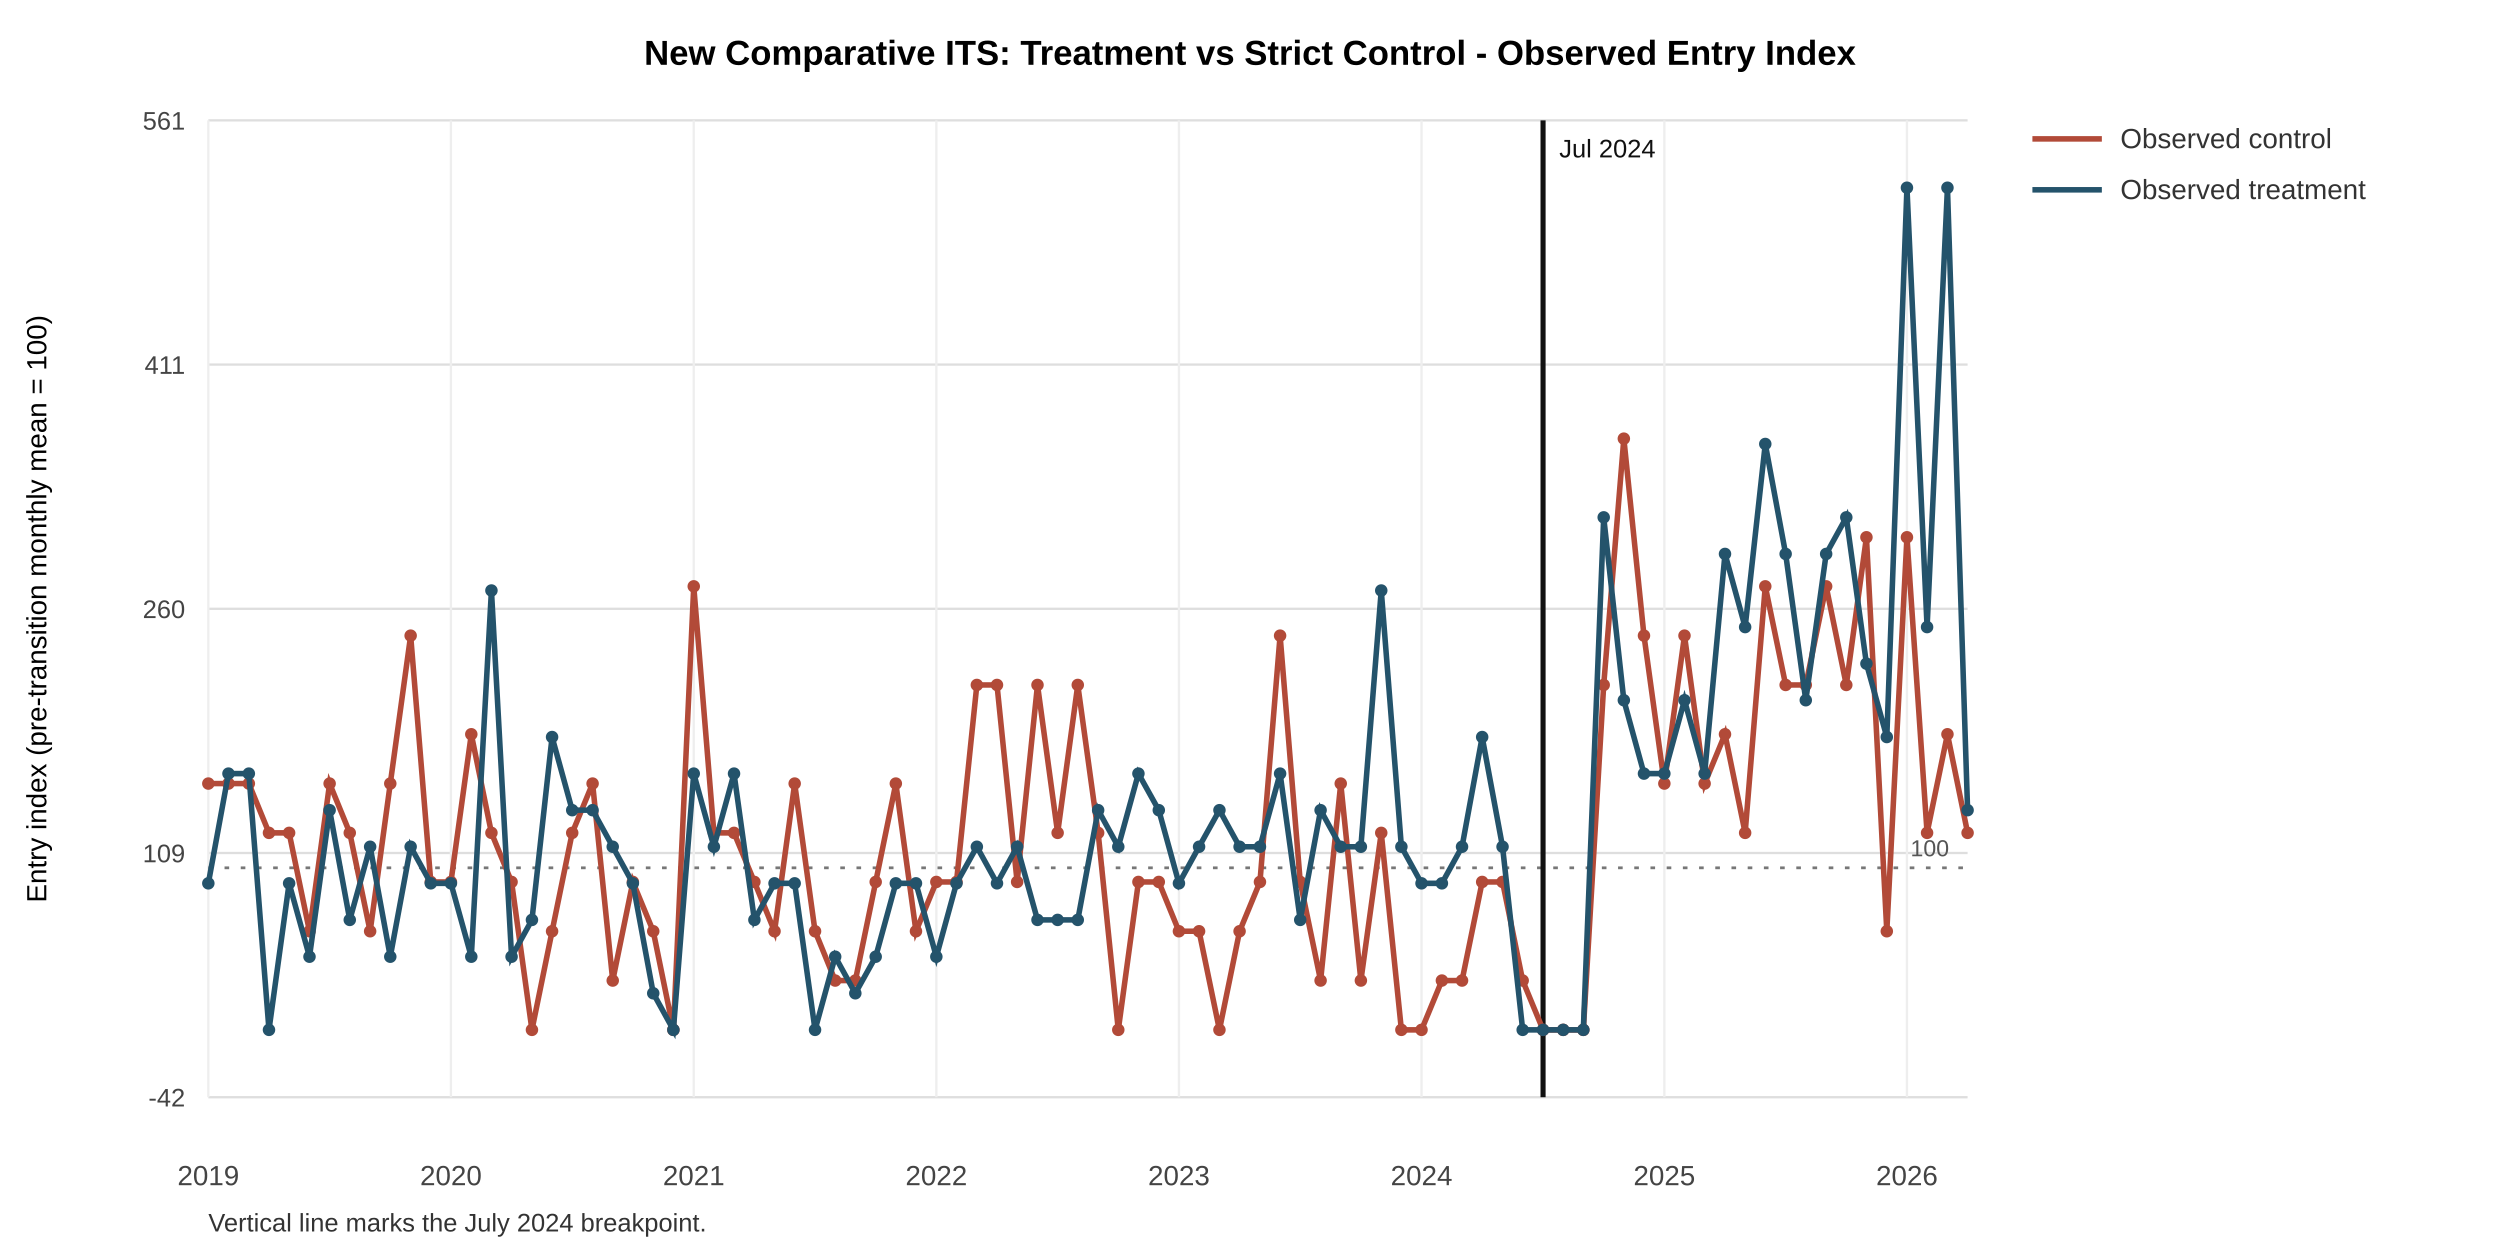
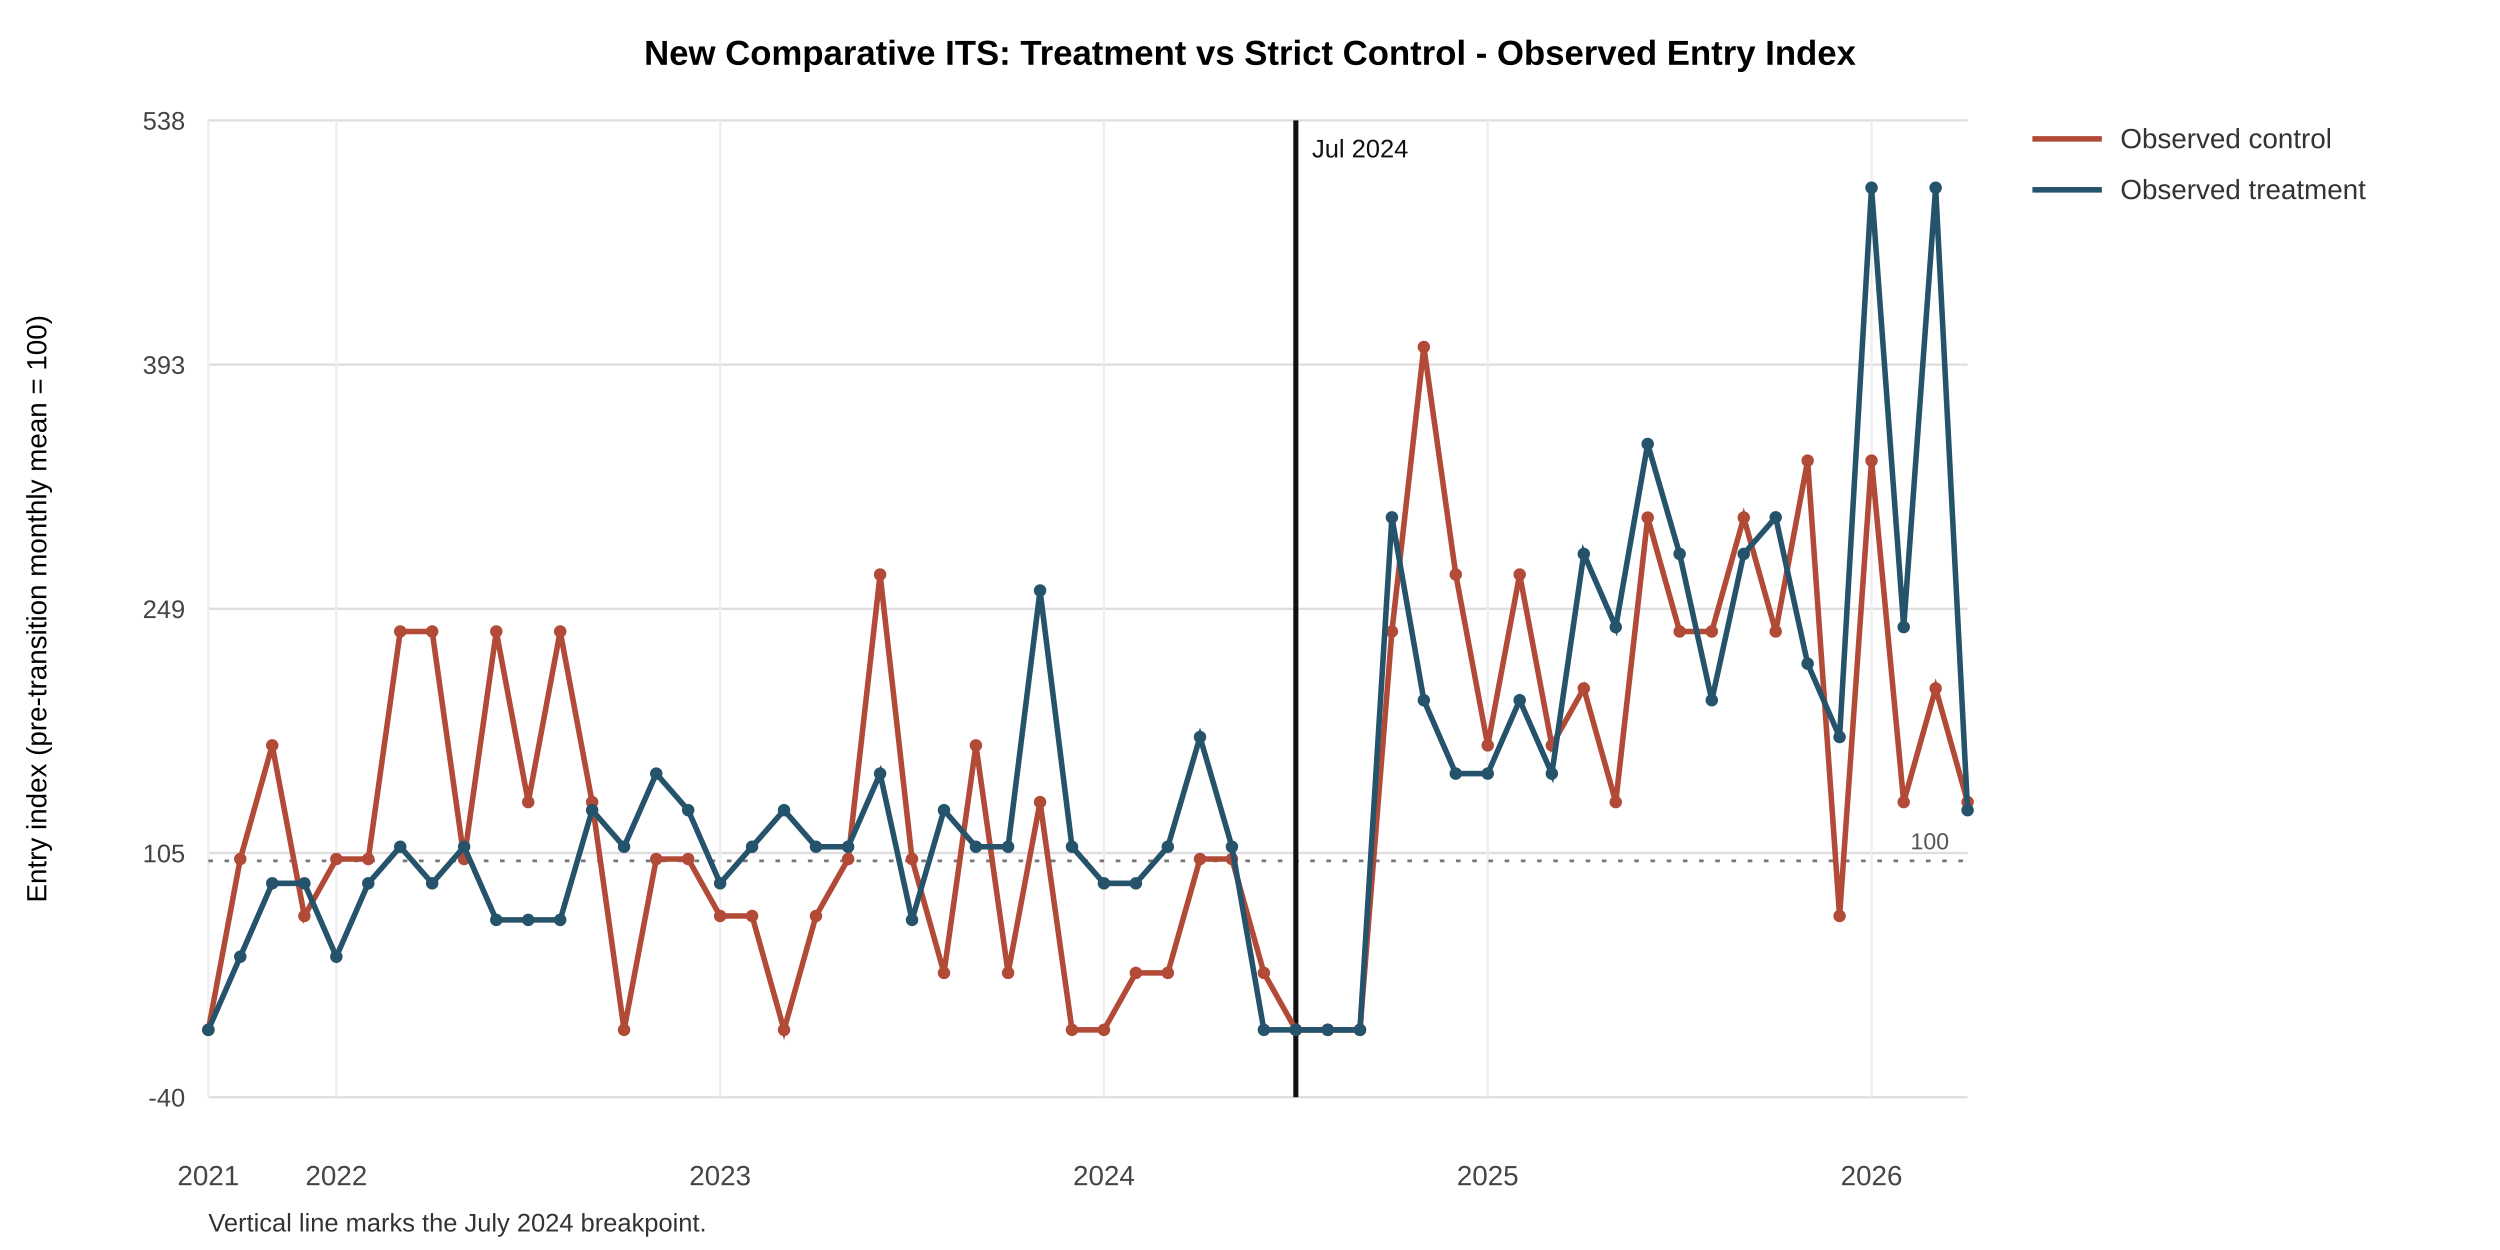
<svg xmlns="http://www.w3.org/2000/svg" width="1080" height="540" viewBox="0 0 1080 540">
  <rect width="100%" height="100%" fill="#ffffff" />
  <text x="540.0" y="28" text-anchor="middle" font-family="Arial, sans-serif" font-size="15" font-weight="700">New Comparative ITS: Treatment vs Strict Control - Observed Entry Index</text>
  <line x1="90" y1="474.0" x2="850" y2="474.0" stroke="#dedede" />
-   <text x="80" y="478.0" text-anchor="end" font-family="Arial, sans-serif" font-size="11" fill="#444">-42</text>
+   <text x="80" y="478.0" text-anchor="end" font-family="Arial, sans-serif" font-size="11" fill="#444">-40</text>
  <line x1="90" y1="368.5" x2="850" y2="368.5" stroke="#dedede" />
-   <text x="80" y="372.5" text-anchor="end" font-family="Arial, sans-serif" font-size="11" fill="#444">109</text>
+   <text x="80" y="372.5" text-anchor="end" font-family="Arial, sans-serif" font-size="11" fill="#444">105</text>
  <line x1="90" y1="263.0" x2="850" y2="263.0" stroke="#dedede" />
-   <text x="80" y="267.0" text-anchor="end" font-family="Arial, sans-serif" font-size="11" fill="#444">260</text>
+   <text x="80" y="267.0" text-anchor="end" font-family="Arial, sans-serif" font-size="11" fill="#444">249</text>
  <line x1="90" y1="157.5" x2="850" y2="157.5" stroke="#dedede" />
-   <text x="80" y="161.5" text-anchor="end" font-family="Arial, sans-serif" font-size="11" fill="#444">411</text>
+   <text x="80" y="161.5" text-anchor="end" font-family="Arial, sans-serif" font-size="11" fill="#444">393</text>
  <line x1="90" y1="52.0" x2="850" y2="52.0" stroke="#dedede" />
-   <text x="80" y="56.0" text-anchor="end" font-family="Arial, sans-serif" font-size="11" fill="#444">561</text>
+   <text x="80" y="56.0" text-anchor="end" font-family="Arial, sans-serif" font-size="11" fill="#444">538</text>
  <line x1="90.0" y1="52" x2="90.0" y2="474" stroke="#eeeeee" />
-   <text x="90.0" y="512" text-anchor="middle" font-family="Arial, sans-serif" font-size="12" fill="#444">2019</text>
-   <line x1="194.8" y1="52" x2="194.8" y2="474" stroke="#eeeeee" />
-   <text x="194.8" y="512" text-anchor="middle" font-family="Arial, sans-serif" font-size="12" fill="#444">2020</text>
-   <line x1="299.7" y1="52" x2="299.7" y2="474" stroke="#eeeeee" />
-   <text x="299.7" y="512" text-anchor="middle" font-family="Arial, sans-serif" font-size="12" fill="#444">2021</text>
-   <line x1="404.5" y1="52" x2="404.5" y2="474" stroke="#eeeeee" />
-   <text x="404.5" y="512" text-anchor="middle" font-family="Arial, sans-serif" font-size="12" fill="#444">2022</text>
-   <line x1="509.3" y1="52" x2="509.3" y2="474" stroke="#eeeeee" />
-   <text x="509.3" y="512" text-anchor="middle" font-family="Arial, sans-serif" font-size="12" fill="#444">2023</text>
-   <line x1="614.1" y1="52" x2="614.1" y2="474" stroke="#eeeeee" />
-   <text x="614.1" y="512" text-anchor="middle" font-family="Arial, sans-serif" font-size="12" fill="#444">2024</text>
-   <line x1="719.0" y1="52" x2="719.0" y2="474" stroke="#eeeeee" />
-   <text x="719.0" y="512" text-anchor="middle" font-family="Arial, sans-serif" font-size="12" fill="#444">2025</text>
-   <line x1="823.8" y1="52" x2="823.8" y2="474" stroke="#eeeeee" />
-   <text x="823.8" y="512" text-anchor="middle" font-family="Arial, sans-serif" font-size="12" fill="#444">2026</text>
-   <line x1="90" y1="374.9" x2="850" y2="374.9" stroke="#777" stroke-width="1.2" stroke-dasharray="2 5" />
-   <text x="842" y="369.9" text-anchor="end" font-family="Arial, sans-serif" font-size="10" fill="#555">100</text>
-   <line x1="666.6" y1="52" x2="666.6" y2="474" stroke="#111" stroke-width="2.2" />
-   <text x="673.6" y="68" font-family="Arial, sans-serif" font-size="11" fill="#111">Jul 2024</text>
-   <polyline fill="none" stroke="#b24a38" stroke-width="2.4" points="90.0,338.5 98.7,338.5 107.5,338.5 116.2,359.8 124.9,359.8 133.7,402.3 142.4,338.5 151.1,359.8 159.9,402.3 168.6,338.5 177.4,274.6 186.1,381.0 194.8,381.0 203.6,317.2 212.3,359.8 221.0,381.0 229.8,444.9 238.5,402.3 247.2,359.8 256.0,338.5 264.7,423.6 273.4,381.0 282.2,402.3 290.9,444.9 299.7,253.3 308.4,359.8 317.1,359.8 325.9,381.0 334.6,402.3 343.3,338.5 352.1,402.3 360.8,423.6 369.5,423.6 378.3,381.0 387.0,338.5 395.7,402.3 404.5,381.0 413.2,381.0 422.0,295.9 430.7,295.9 439.4,381.0 448.2,295.9 456.9,359.8 465.6,295.9 474.4,359.8 483.1,444.9 491.8,381.0 500.6,381.0 509.3,402.3 518.0,402.3 526.8,444.9 535.5,402.3 544.3,381.0 553.0,274.6 561.7,381.0 570.5,423.6 579.2,338.5 587.9,423.6 596.7,359.8 605.4,444.9 614.1,444.9 622.9,423.6 631.6,423.6 640.3,381.0 649.1,381.0 657.8,423.6 666.6,444.9 675.3,444.9 684.0,444.9 692.8,295.9 701.5,189.5 710.2,274.6 719.0,338.5 727.7,274.6 736.4,338.5 745.2,317.2 753.9,359.8 762.6,253.3 771.4,295.9 780.1,295.9 788.9,253.3 797.6,295.9 806.3,232.1 815.1,402.3 823.8,232.1 832.5,359.8 841.3,317.2 850.0,359.8" />
-   <circle cx="90.0" cy="338.5" r="2.7" fill="#b24a38" />
-   <circle cx="98.7" cy="338.5" r="2.7" fill="#b24a38" />
-   <circle cx="107.5" cy="338.5" r="2.7" fill="#b24a38" />
-   <circle cx="116.2" cy="359.8" r="2.7" fill="#b24a38" />
-   <circle cx="124.9" cy="359.8" r="2.7" fill="#b24a38" />
-   <circle cx="133.7" cy="402.3" r="2.7" fill="#b24a38" />
-   <circle cx="142.4" cy="338.5" r="2.7" fill="#b24a38" />
-   <circle cx="151.1" cy="359.8" r="2.7" fill="#b24a38" />
-   <circle cx="159.9" cy="402.3" r="2.7" fill="#b24a38" />
-   <circle cx="168.6" cy="338.5" r="2.7" fill="#b24a38" />
-   <circle cx="177.4" cy="274.6" r="2.7" fill="#b24a38" />
-   <circle cx="186.1" cy="381.0" r="2.7" fill="#b24a38" />
-   <circle cx="194.8" cy="381.0" r="2.7" fill="#b24a38" />
-   <circle cx="203.6" cy="317.2" r="2.7" fill="#b24a38" />
-   <circle cx="212.3" cy="359.8" r="2.7" fill="#b24a38" />
-   <circle cx="221.0" cy="381.0" r="2.7" fill="#b24a38" />
-   <circle cx="229.8" cy="444.9" r="2.7" fill="#b24a38" />
-   <circle cx="238.5" cy="402.3" r="2.7" fill="#b24a38" />
-   <circle cx="247.2" cy="359.8" r="2.7" fill="#b24a38" />
-   <circle cx="256.0" cy="338.5" r="2.7" fill="#b24a38" />
-   <circle cx="264.7" cy="423.6" r="2.7" fill="#b24a38" />
-   <circle cx="273.4" cy="381.0" r="2.7" fill="#b24a38" />
-   <circle cx="282.2" cy="402.3" r="2.7" fill="#b24a38" />
-   <circle cx="290.9" cy="444.9" r="2.7" fill="#b24a38" />
-   <circle cx="299.7" cy="253.3" r="2.7" fill="#b24a38" />
-   <circle cx="308.4" cy="359.8" r="2.7" fill="#b24a38" />
-   <circle cx="317.1" cy="359.8" r="2.7" fill="#b24a38" />
-   <circle cx="325.9" cy="381.0" r="2.7" fill="#b24a38" />
-   <circle cx="334.6" cy="402.3" r="2.7" fill="#b24a38" />
-   <circle cx="343.3" cy="338.5" r="2.7" fill="#b24a38" />
-   <circle cx="352.1" cy="402.3" r="2.7" fill="#b24a38" />
-   <circle cx="360.8" cy="423.6" r="2.7" fill="#b24a38" />
-   <circle cx="369.5" cy="423.6" r="2.7" fill="#b24a38" />
-   <circle cx="378.3" cy="381.0" r="2.7" fill="#b24a38" />
-   <circle cx="387.0" cy="338.5" r="2.7" fill="#b24a38" />
-   <circle cx="395.7" cy="402.3" r="2.7" fill="#b24a38" />
-   <circle cx="404.5" cy="381.0" r="2.7" fill="#b24a38" />
-   <circle cx="413.2" cy="381.0" r="2.7" fill="#b24a38" />
-   <circle cx="422.0" cy="295.9" r="2.7" fill="#b24a38" />
-   <circle cx="430.7" cy="295.9" r="2.7" fill="#b24a38" />
-   <circle cx="439.4" cy="381.0" r="2.7" fill="#b24a38" />
-   <circle cx="448.2" cy="295.9" r="2.7" fill="#b24a38" />
-   <circle cx="456.9" cy="359.8" r="2.7" fill="#b24a38" />
-   <circle cx="465.6" cy="295.9" r="2.7" fill="#b24a38" />
-   <circle cx="474.4" cy="359.8" r="2.7" fill="#b24a38" />
-   <circle cx="483.1" cy="444.9" r="2.7" fill="#b24a38" />
-   <circle cx="491.8" cy="381.0" r="2.7" fill="#b24a38" />
-   <circle cx="500.6" cy="381.0" r="2.7" fill="#b24a38" />
-   <circle cx="509.3" cy="402.3" r="2.7" fill="#b24a38" />
-   <circle cx="518.0" cy="402.3" r="2.7" fill="#b24a38" />
-   <circle cx="526.8" cy="444.9" r="2.7" fill="#b24a38" />
-   <circle cx="535.5" cy="402.3" r="2.7" fill="#b24a38" />
-   <circle cx="544.3" cy="381.0" r="2.7" fill="#b24a38" />
-   <circle cx="553.0" cy="274.6" r="2.7" fill="#b24a38" />
-   <circle cx="561.7" cy="381.0" r="2.7" fill="#b24a38" />
-   <circle cx="570.5" cy="423.6" r="2.7" fill="#b24a38" />
-   <circle cx="579.2" cy="338.5" r="2.7" fill="#b24a38" />
-   <circle cx="587.9" cy="423.6" r="2.7" fill="#b24a38" />
-   <circle cx="596.7" cy="359.8" r="2.7" fill="#b24a38" />
-   <circle cx="605.4" cy="444.9" r="2.7" fill="#b24a38" />
-   <circle cx="614.1" cy="444.9" r="2.7" fill="#b24a38" />
-   <circle cx="622.9" cy="423.6" r="2.7" fill="#b24a38" />
-   <circle cx="631.6" cy="423.6" r="2.7" fill="#b24a38" />
-   <circle cx="640.3" cy="381.0" r="2.7" fill="#b24a38" />
-   <circle cx="649.1" cy="381.0" r="2.7" fill="#b24a38" />
-   <circle cx="657.8" cy="423.6" r="2.7" fill="#b24a38" />
-   <circle cx="666.6" cy="444.9" r="2.7" fill="#b24a38" />
-   <circle cx="675.3" cy="444.9" r="2.7" fill="#b24a38" />
-   <circle cx="684.0" cy="444.9" r="2.7" fill="#b24a38" />
-   <circle cx="692.8" cy="295.9" r="2.7" fill="#b24a38" />
-   <circle cx="701.5" cy="189.5" r="2.7" fill="#b24a38" />
-   <circle cx="710.2" cy="274.6" r="2.7" fill="#b24a38" />
-   <circle cx="719.0" cy="338.5" r="2.7" fill="#b24a38" />
-   <circle cx="727.7" cy="274.6" r="2.7" fill="#b24a38" />
-   <circle cx="736.4" cy="338.5" r="2.7" fill="#b24a38" />
-   <circle cx="745.2" cy="317.2" r="2.7" fill="#b24a38" />
-   <circle cx="753.9" cy="359.8" r="2.7" fill="#b24a38" />
-   <circle cx="762.6" cy="253.3" r="2.7" fill="#b24a38" />
-   <circle cx="771.4" cy="295.9" r="2.7" fill="#b24a38" />
-   <circle cx="780.1" cy="295.9" r="2.7" fill="#b24a38" />
-   <circle cx="788.9" cy="253.3" r="2.7" fill="#b24a38" />
-   <circle cx="797.6" cy="295.9" r="2.7" fill="#b24a38" />
-   <circle cx="806.3" cy="232.1" r="2.7" fill="#b24a38" />
-   <circle cx="815.1" cy="402.3" r="2.7" fill="#b24a38" />
-   <circle cx="823.8" cy="232.1" r="2.7" fill="#b24a38" />
-   <circle cx="832.5" cy="359.8" r="2.7" fill="#b24a38" />
-   <circle cx="841.3" cy="317.2" r="2.7" fill="#b24a38" />
-   <circle cx="850.0" cy="359.8" r="2.7" fill="#b24a38" />
+   <text x="90.0" y="512" text-anchor="middle" font-family="Arial, sans-serif" font-size="12" fill="#444">2021</text>
+   <line x1="145.3" y1="52" x2="145.3" y2="474" stroke="#eeeeee" />
+   <text x="145.3" y="512" text-anchor="middle" font-family="Arial, sans-serif" font-size="12" fill="#444">2022</text>
+   <line x1="311.1" y1="52" x2="311.1" y2="474" stroke="#eeeeee" />
+   <text x="311.1" y="512" text-anchor="middle" font-family="Arial, sans-serif" font-size="12" fill="#444">2023</text>
+   <line x1="476.9" y1="52" x2="476.9" y2="474" stroke="#eeeeee" />
+   <text x="476.9" y="512" text-anchor="middle" font-family="Arial, sans-serif" font-size="12" fill="#444">2024</text>
+   <line x1="642.7" y1="52" x2="642.7" y2="474" stroke="#eeeeee" />
+   <text x="642.7" y="512" text-anchor="middle" font-family="Arial, sans-serif" font-size="12" fill="#444">2025</text>
+   <line x1="808.5" y1="52" x2="808.5" y2="474" stroke="#eeeeee" />
+   <text x="808.5" y="512" text-anchor="middle" font-family="Arial, sans-serif" font-size="12" fill="#444">2026</text>
+   <line x1="90" y1="371.9" x2="850" y2="371.9" stroke="#777" stroke-width="1.2" stroke-dasharray="2 5" />
+   <text x="842" y="366.9" text-anchor="end" font-family="Arial, sans-serif" font-size="10" fill="#555">100</text>
+   <line x1="559.8" y1="52" x2="559.8" y2="474" stroke="#111" stroke-width="2.2" />
+   <text x="566.8" y="68" font-family="Arial, sans-serif" font-size="11" fill="#111">Jul 2024</text>
+   <polyline fill="none" stroke="#b24a38" stroke-width="2.4" points="90.0,444.9 103.8,371.1 117.6,322.0 131.5,395.7 145.3,371.1 159.1,371.1 172.9,272.8 186.7,272.8 200.5,371.1 214.4,272.8 228.2,346.5 242.0,272.8 255.8,346.5 269.6,444.9 283.5,371.1 297.3,371.1 311.1,395.7 324.9,395.7 338.7,444.9 352.5,395.7 366.4,371.1 380.2,248.2 394.0,371.1 407.8,420.3 421.6,322.0 435.5,420.3 449.3,346.5 463.1,444.9 476.9,444.9 490.7,420.3 504.5,420.3 518.4,371.1 532.2,371.1 546.0,420.3 559.8,444.9 573.6,444.9 587.5,444.9 601.3,272.8 615.1,149.9 628.9,248.2 642.7,322.0 656.5,248.2 670.4,322.0 684.2,297.4 698.0,346.5 711.8,223.6 725.6,272.8 739.5,272.8 753.3,223.6 767.1,272.8 780.9,199.0 794.7,395.7 808.5,199.0 822.4,346.5 836.2,297.4 850.0,346.5" />
+   <circle cx="90.0" cy="444.9" r="2.7" fill="#b24a38" />
+   <circle cx="103.8" cy="371.1" r="2.7" fill="#b24a38" />
+   <circle cx="117.6" cy="322.0" r="2.7" fill="#b24a38" />
+   <circle cx="131.5" cy="395.7" r="2.7" fill="#b24a38" />
+   <circle cx="145.3" cy="371.1" r="2.7" fill="#b24a38" />
+   <circle cx="159.1" cy="371.1" r="2.7" fill="#b24a38" />
+   <circle cx="172.9" cy="272.8" r="2.7" fill="#b24a38" />
+   <circle cx="186.7" cy="272.8" r="2.7" fill="#b24a38" />
+   <circle cx="200.5" cy="371.1" r="2.7" fill="#b24a38" />
+   <circle cx="214.4" cy="272.8" r="2.7" fill="#b24a38" />
+   <circle cx="228.2" cy="346.5" r="2.7" fill="#b24a38" />
+   <circle cx="242.0" cy="272.8" r="2.7" fill="#b24a38" />
+   <circle cx="255.8" cy="346.5" r="2.7" fill="#b24a38" />
+   <circle cx="269.6" cy="444.9" r="2.7" fill="#b24a38" />
+   <circle cx="283.5" cy="371.1" r="2.7" fill="#b24a38" />
+   <circle cx="297.3" cy="371.1" r="2.7" fill="#b24a38" />
+   <circle cx="311.1" cy="395.7" r="2.7" fill="#b24a38" />
+   <circle cx="324.9" cy="395.7" r="2.7" fill="#b24a38" />
+   <circle cx="338.7" cy="444.9" r="2.7" fill="#b24a38" />
+   <circle cx="352.5" cy="395.7" r="2.7" fill="#b24a38" />
+   <circle cx="366.4" cy="371.1" r="2.7" fill="#b24a38" />
+   <circle cx="380.2" cy="248.2" r="2.7" fill="#b24a38" />
+   <circle cx="394.0" cy="371.1" r="2.7" fill="#b24a38" />
+   <circle cx="407.8" cy="420.3" r="2.7" fill="#b24a38" />
+   <circle cx="421.6" cy="322.0" r="2.7" fill="#b24a38" />
+   <circle cx="435.5" cy="420.3" r="2.7" fill="#b24a38" />
+   <circle cx="449.3" cy="346.5" r="2.7" fill="#b24a38" />
+   <circle cx="463.1" cy="444.9" r="2.7" fill="#b24a38" />
+   <circle cx="476.9" cy="444.9" r="2.7" fill="#b24a38" />
+   <circle cx="490.7" cy="420.3" r="2.7" fill="#b24a38" />
+   <circle cx="504.5" cy="420.3" r="2.7" fill="#b24a38" />
+   <circle cx="518.4" cy="371.1" r="2.7" fill="#b24a38" />
+   <circle cx="532.2" cy="371.1" r="2.7" fill="#b24a38" />
+   <circle cx="546.0" cy="420.3" r="2.7" fill="#b24a38" />
+   <circle cx="559.8" cy="444.9" r="2.7" fill="#b24a38" />
+   <circle cx="573.6" cy="444.9" r="2.7" fill="#b24a38" />
+   <circle cx="587.5" cy="444.9" r="2.7" fill="#b24a38" />
+   <circle cx="601.3" cy="272.8" r="2.7" fill="#b24a38" />
+   <circle cx="615.1" cy="149.9" r="2.7" fill="#b24a38" />
+   <circle cx="628.9" cy="248.2" r="2.7" fill="#b24a38" />
+   <circle cx="642.7" cy="322.0" r="2.7" fill="#b24a38" />
+   <circle cx="656.5" cy="248.2" r="2.7" fill="#b24a38" />
+   <circle cx="670.4" cy="322.0" r="2.7" fill="#b24a38" />
+   <circle cx="684.2" cy="297.4" r="2.7" fill="#b24a38" />
+   <circle cx="698.0" cy="346.5" r="2.7" fill="#b24a38" />
+   <circle cx="711.8" cy="223.6" r="2.7" fill="#b24a38" />
+   <circle cx="725.6" cy="272.8" r="2.7" fill="#b24a38" />
+   <circle cx="739.5" cy="272.8" r="2.7" fill="#b24a38" />
+   <circle cx="753.3" cy="223.6" r="2.7" fill="#b24a38" />
+   <circle cx="767.1" cy="272.8" r="2.7" fill="#b24a38" />
+   <circle cx="780.9" cy="199.0" r="2.7" fill="#b24a38" />
+   <circle cx="794.7" cy="395.7" r="2.7" fill="#b24a38" />
+   <circle cx="808.5" cy="199.0" r="2.7" fill="#b24a38" />
+   <circle cx="822.4" cy="346.5" r="2.7" fill="#b24a38" />
+   <circle cx="836.2" cy="297.4" r="2.7" fill="#b24a38" />
+   <circle cx="850.0" cy="346.5" r="2.7" fill="#b24a38" />
  <line x1="878" y1="60" x2="908" y2="60" stroke="#b24a38" stroke-width="2.4" />
  <text x="916" y="64" font-family="Arial, sans-serif" font-size="12" fill="#333">Observed control</text>
-   <polyline fill="none" stroke="#24536b" stroke-width="2.4" points="90.0,381.6 98.7,334.2 107.5,334.2 116.2,444.9 124.9,381.6 133.7,413.3 142.4,350.0 151.1,397.4 159.9,365.8 168.6,413.3 177.4,365.8 186.1,381.6 194.8,381.6 203.6,413.3 212.3,255.1 221.0,413.3 229.8,397.4 238.5,318.4 247.2,350.0 256.0,350.0 264.7,365.8 273.4,381.6 282.2,429.1 290.9,444.9 299.7,334.2 308.4,365.8 317.1,334.2 325.9,397.4 334.6,381.6 343.3,381.6 352.1,444.9 360.8,413.3 369.5,429.1 378.3,413.3 387.0,381.6 395.7,381.6 404.5,413.3 413.2,381.6 422.0,365.8 430.7,381.6 439.4,365.8 448.2,397.4 456.9,397.4 465.6,397.4 474.4,350.0 483.1,365.8 491.8,334.2 500.6,350.0 509.3,381.6 518.0,365.8 526.8,350.0 535.5,365.8 544.3,365.8 553.0,334.2 561.7,397.4 570.5,350.0 579.2,365.8 587.9,365.8 596.7,255.1 605.4,365.8 614.1,381.6 622.9,381.6 631.6,365.8 640.3,318.4 649.1,365.8 657.8,444.9 666.6,444.9 675.3,444.9 684.0,444.9 692.8,223.5 701.5,302.5 710.2,334.2 719.0,334.2 727.7,302.5 736.4,334.2 745.2,239.3 753.9,270.9 762.6,191.8 771.4,239.3 780.1,302.5 788.9,239.3 797.6,223.5 806.3,286.7 815.1,318.4 823.8,81.1 832.5,270.9 841.3,81.1 850.0,350.0" />
-   <circle cx="90.0" cy="381.6" r="2.7" fill="#24536b" />
-   <circle cx="98.7" cy="334.2" r="2.7" fill="#24536b" />
-   <circle cx="107.5" cy="334.2" r="2.7" fill="#24536b" />
-   <circle cx="116.2" cy="444.9" r="2.7" fill="#24536b" />
-   <circle cx="124.9" cy="381.6" r="2.7" fill="#24536b" />
-   <circle cx="133.7" cy="413.3" r="2.7" fill="#24536b" />
-   <circle cx="142.4" cy="350.0" r="2.7" fill="#24536b" />
-   <circle cx="151.1" cy="397.4" r="2.7" fill="#24536b" />
-   <circle cx="159.9" cy="365.8" r="2.7" fill="#24536b" />
-   <circle cx="168.6" cy="413.3" r="2.7" fill="#24536b" />
-   <circle cx="177.4" cy="365.8" r="2.7" fill="#24536b" />
-   <circle cx="186.1" cy="381.6" r="2.7" fill="#24536b" />
-   <circle cx="194.8" cy="381.6" r="2.7" fill="#24536b" />
-   <circle cx="203.6" cy="413.3" r="2.7" fill="#24536b" />
-   <circle cx="212.3" cy="255.1" r="2.7" fill="#24536b" />
-   <circle cx="221.0" cy="413.3" r="2.7" fill="#24536b" />
-   <circle cx="229.8" cy="397.4" r="2.7" fill="#24536b" />
-   <circle cx="238.5" cy="318.4" r="2.7" fill="#24536b" />
-   <circle cx="247.2" cy="350.0" r="2.7" fill="#24536b" />
-   <circle cx="256.0" cy="350.0" r="2.7" fill="#24536b" />
-   <circle cx="264.7" cy="365.8" r="2.7" fill="#24536b" />
-   <circle cx="273.4" cy="381.6" r="2.7" fill="#24536b" />
-   <circle cx="282.2" cy="429.1" r="2.7" fill="#24536b" />
-   <circle cx="290.9" cy="444.9" r="2.7" fill="#24536b" />
-   <circle cx="299.7" cy="334.2" r="2.7" fill="#24536b" />
-   <circle cx="308.4" cy="365.8" r="2.7" fill="#24536b" />
-   <circle cx="317.1" cy="334.2" r="2.7" fill="#24536b" />
-   <circle cx="325.9" cy="397.4" r="2.7" fill="#24536b" />
-   <circle cx="334.6" cy="381.6" r="2.7" fill="#24536b" />
-   <circle cx="343.3" cy="381.6" r="2.7" fill="#24536b" />
-   <circle cx="352.1" cy="444.9" r="2.7" fill="#24536b" />
-   <circle cx="360.8" cy="413.3" r="2.7" fill="#24536b" />
-   <circle cx="369.5" cy="429.1" r="2.7" fill="#24536b" />
-   <circle cx="378.3" cy="413.3" r="2.7" fill="#24536b" />
-   <circle cx="387.0" cy="381.6" r="2.7" fill="#24536b" />
-   <circle cx="395.7" cy="381.6" r="2.7" fill="#24536b" />
-   <circle cx="404.5" cy="413.3" r="2.7" fill="#24536b" />
-   <circle cx="413.2" cy="381.6" r="2.7" fill="#24536b" />
-   <circle cx="422.0" cy="365.8" r="2.7" fill="#24536b" />
-   <circle cx="430.7" cy="381.6" r="2.7" fill="#24536b" />
-   <circle cx="439.4" cy="365.8" r="2.7" fill="#24536b" />
-   <circle cx="448.2" cy="397.4" r="2.7" fill="#24536b" />
-   <circle cx="456.9" cy="397.4" r="2.7" fill="#24536b" />
-   <circle cx="465.6" cy="397.4" r="2.7" fill="#24536b" />
-   <circle cx="474.4" cy="350.0" r="2.7" fill="#24536b" />
-   <circle cx="483.1" cy="365.8" r="2.7" fill="#24536b" />
-   <circle cx="491.8" cy="334.2" r="2.7" fill="#24536b" />
-   <circle cx="500.6" cy="350.0" r="2.7" fill="#24536b" />
-   <circle cx="509.3" cy="381.6" r="2.7" fill="#24536b" />
-   <circle cx="518.0" cy="365.8" r="2.7" fill="#24536b" />
-   <circle cx="526.8" cy="350.0" r="2.7" fill="#24536b" />
-   <circle cx="535.5" cy="365.8" r="2.7" fill="#24536b" />
-   <circle cx="544.3" cy="365.8" r="2.7" fill="#24536b" />
-   <circle cx="553.0" cy="334.2" r="2.7" fill="#24536b" />
-   <circle cx="561.7" cy="397.4" r="2.7" fill="#24536b" />
-   <circle cx="570.5" cy="350.0" r="2.7" fill="#24536b" />
-   <circle cx="579.2" cy="365.8" r="2.7" fill="#24536b" />
-   <circle cx="587.9" cy="365.8" r="2.7" fill="#24536b" />
-   <circle cx="596.7" cy="255.1" r="2.7" fill="#24536b" />
-   <circle cx="605.4" cy="365.8" r="2.7" fill="#24536b" />
-   <circle cx="614.1" cy="381.6" r="2.7" fill="#24536b" />
-   <circle cx="622.9" cy="381.6" r="2.7" fill="#24536b" />
-   <circle cx="631.6" cy="365.8" r="2.7" fill="#24536b" />
-   <circle cx="640.3" cy="318.4" r="2.7" fill="#24536b" />
-   <circle cx="649.1" cy="365.8" r="2.7" fill="#24536b" />
-   <circle cx="657.8" cy="444.9" r="2.7" fill="#24536b" />
-   <circle cx="666.6" cy="444.9" r="2.7" fill="#24536b" />
-   <circle cx="675.3" cy="444.9" r="2.7" fill="#24536b" />
-   <circle cx="684.0" cy="444.9" r="2.7" fill="#24536b" />
-   <circle cx="692.8" cy="223.5" r="2.7" fill="#24536b" />
-   <circle cx="701.5" cy="302.5" r="2.7" fill="#24536b" />
-   <circle cx="710.2" cy="334.2" r="2.7" fill="#24536b" />
-   <circle cx="719.0" cy="334.2" r="2.7" fill="#24536b" />
-   <circle cx="727.7" cy="302.5" r="2.7" fill="#24536b" />
-   <circle cx="736.4" cy="334.2" r="2.7" fill="#24536b" />
-   <circle cx="745.2" cy="239.3" r="2.7" fill="#24536b" />
-   <circle cx="753.9" cy="270.9" r="2.7" fill="#24536b" />
-   <circle cx="762.6" cy="191.8" r="2.7" fill="#24536b" />
-   <circle cx="771.4" cy="239.3" r="2.7" fill="#24536b" />
-   <circle cx="780.1" cy="302.5" r="2.7" fill="#24536b" />
-   <circle cx="788.9" cy="239.3" r="2.7" fill="#24536b" />
-   <circle cx="797.6" cy="223.5" r="2.7" fill="#24536b" />
-   <circle cx="806.3" cy="286.7" r="2.7" fill="#24536b" />
-   <circle cx="815.1" cy="318.4" r="2.7" fill="#24536b" />
-   <circle cx="823.8" cy="81.1" r="2.7" fill="#24536b" />
-   <circle cx="832.5" cy="270.9" r="2.7" fill="#24536b" />
-   <circle cx="841.3" cy="81.1" r="2.7" fill="#24536b" />
+   <polyline fill="none" stroke="#24536b" stroke-width="2.4" points="90.0,444.9 103.8,413.3 117.6,381.6 131.5,381.6 145.3,413.3 159.1,381.6 172.9,365.8 186.7,381.6 200.5,365.8 214.4,397.4 228.2,397.4 242.0,397.4 255.8,350.0 269.6,365.8 283.5,334.2 297.3,350.0 311.1,381.6 324.9,365.8 338.7,350.0 352.5,365.8 366.4,365.8 380.2,334.2 394.0,397.4 407.8,350.0 421.6,365.8 435.5,365.8 449.3,255.1 463.1,365.8 476.9,381.6 490.7,381.6 504.5,365.8 518.4,318.4 532.2,365.8 546.0,444.9 559.8,444.9 573.6,444.9 587.5,444.9 601.3,223.5 615.1,302.5 628.9,334.2 642.7,334.2 656.5,302.5 670.4,334.2 684.2,239.3 698.0,270.9 711.8,191.8 725.6,239.3 739.5,302.5 753.3,239.3 767.1,223.5 780.9,286.7 794.7,318.4 808.5,81.1 822.4,270.9 836.2,81.1 850.0,350.0" />
+   <circle cx="90.0" cy="444.9" r="2.7" fill="#24536b" />
+   <circle cx="103.8" cy="413.3" r="2.7" fill="#24536b" />
+   <circle cx="117.6" cy="381.6" r="2.7" fill="#24536b" />
+   <circle cx="131.5" cy="381.6" r="2.7" fill="#24536b" />
+   <circle cx="145.3" cy="413.3" r="2.7" fill="#24536b" />
+   <circle cx="159.1" cy="381.6" r="2.7" fill="#24536b" />
+   <circle cx="172.9" cy="365.8" r="2.7" fill="#24536b" />
+   <circle cx="186.7" cy="381.6" r="2.7" fill="#24536b" />
+   <circle cx="200.5" cy="365.8" r="2.7" fill="#24536b" />
+   <circle cx="214.4" cy="397.4" r="2.7" fill="#24536b" />
+   <circle cx="228.2" cy="397.4" r="2.7" fill="#24536b" />
+   <circle cx="242.0" cy="397.4" r="2.7" fill="#24536b" />
+   <circle cx="255.8" cy="350.0" r="2.7" fill="#24536b" />
+   <circle cx="269.6" cy="365.8" r="2.7" fill="#24536b" />
+   <circle cx="283.5" cy="334.2" r="2.7" fill="#24536b" />
+   <circle cx="297.3" cy="350.0" r="2.7" fill="#24536b" />
+   <circle cx="311.1" cy="381.6" r="2.7" fill="#24536b" />
+   <circle cx="324.9" cy="365.8" r="2.7" fill="#24536b" />
+   <circle cx="338.7" cy="350.0" r="2.7" fill="#24536b" />
+   <circle cx="352.5" cy="365.8" r="2.7" fill="#24536b" />
+   <circle cx="366.4" cy="365.8" r="2.7" fill="#24536b" />
+   <circle cx="380.2" cy="334.2" r="2.7" fill="#24536b" />
+   <circle cx="394.0" cy="397.4" r="2.7" fill="#24536b" />
+   <circle cx="407.8" cy="350.0" r="2.7" fill="#24536b" />
+   <circle cx="421.6" cy="365.8" r="2.7" fill="#24536b" />
+   <circle cx="435.5" cy="365.8" r="2.7" fill="#24536b" />
+   <circle cx="449.3" cy="255.1" r="2.7" fill="#24536b" />
+   <circle cx="463.1" cy="365.8" r="2.7" fill="#24536b" />
+   <circle cx="476.9" cy="381.6" r="2.7" fill="#24536b" />
+   <circle cx="490.7" cy="381.6" r="2.7" fill="#24536b" />
+   <circle cx="504.5" cy="365.8" r="2.7" fill="#24536b" />
+   <circle cx="518.4" cy="318.4" r="2.7" fill="#24536b" />
+   <circle cx="532.2" cy="365.8" r="2.7" fill="#24536b" />
+   <circle cx="546.0" cy="444.9" r="2.7" fill="#24536b" />
+   <circle cx="559.8" cy="444.9" r="2.7" fill="#24536b" />
+   <circle cx="573.6" cy="444.9" r="2.7" fill="#24536b" />
+   <circle cx="587.5" cy="444.9" r="2.7" fill="#24536b" />
+   <circle cx="601.3" cy="223.5" r="2.7" fill="#24536b" />
+   <circle cx="615.1" cy="302.5" r="2.7" fill="#24536b" />
+   <circle cx="628.9" cy="334.2" r="2.7" fill="#24536b" />
+   <circle cx="642.7" cy="334.2" r="2.7" fill="#24536b" />
+   <circle cx="656.5" cy="302.5" r="2.7" fill="#24536b" />
+   <circle cx="670.4" cy="334.2" r="2.7" fill="#24536b" />
+   <circle cx="684.2" cy="239.3" r="2.7" fill="#24536b" />
+   <circle cx="698.0" cy="270.9" r="2.7" fill="#24536b" />
+   <circle cx="711.8" cy="191.8" r="2.7" fill="#24536b" />
+   <circle cx="725.6" cy="239.3" r="2.7" fill="#24536b" />
+   <circle cx="739.5" cy="302.5" r="2.7" fill="#24536b" />
+   <circle cx="753.3" cy="239.3" r="2.7" fill="#24536b" />
+   <circle cx="767.1" cy="223.5" r="2.7" fill="#24536b" />
+   <circle cx="780.9" cy="286.7" r="2.7" fill="#24536b" />
+   <circle cx="794.7" cy="318.4" r="2.7" fill="#24536b" />
+   <circle cx="808.5" cy="81.1" r="2.7" fill="#24536b" />
+   <circle cx="822.4" cy="270.9" r="2.7" fill="#24536b" />
+   <circle cx="836.2" cy="81.1" r="2.7" fill="#24536b" />
  <circle cx="850.0" cy="350.0" r="2.7" fill="#24536b" />
  <line x1="878" y1="82" x2="908" y2="82" stroke="#24536b" stroke-width="2.4" />
  <text x="916" y="86" font-family="Arial, sans-serif" font-size="12" fill="#333">Observed treatment</text>
  <text x="20" y="263.0" transform="rotate(-90 20 263.0)" text-anchor="middle" font-family="Arial, sans-serif" font-size="12">Entry index (pre-transition monthly mean = 100)</text>
  <text x="90" y="532" font-family="Arial, sans-serif" font-size="11" fill="#333">Vertical line marks the July 2024 breakpoint.</text>
</svg>
